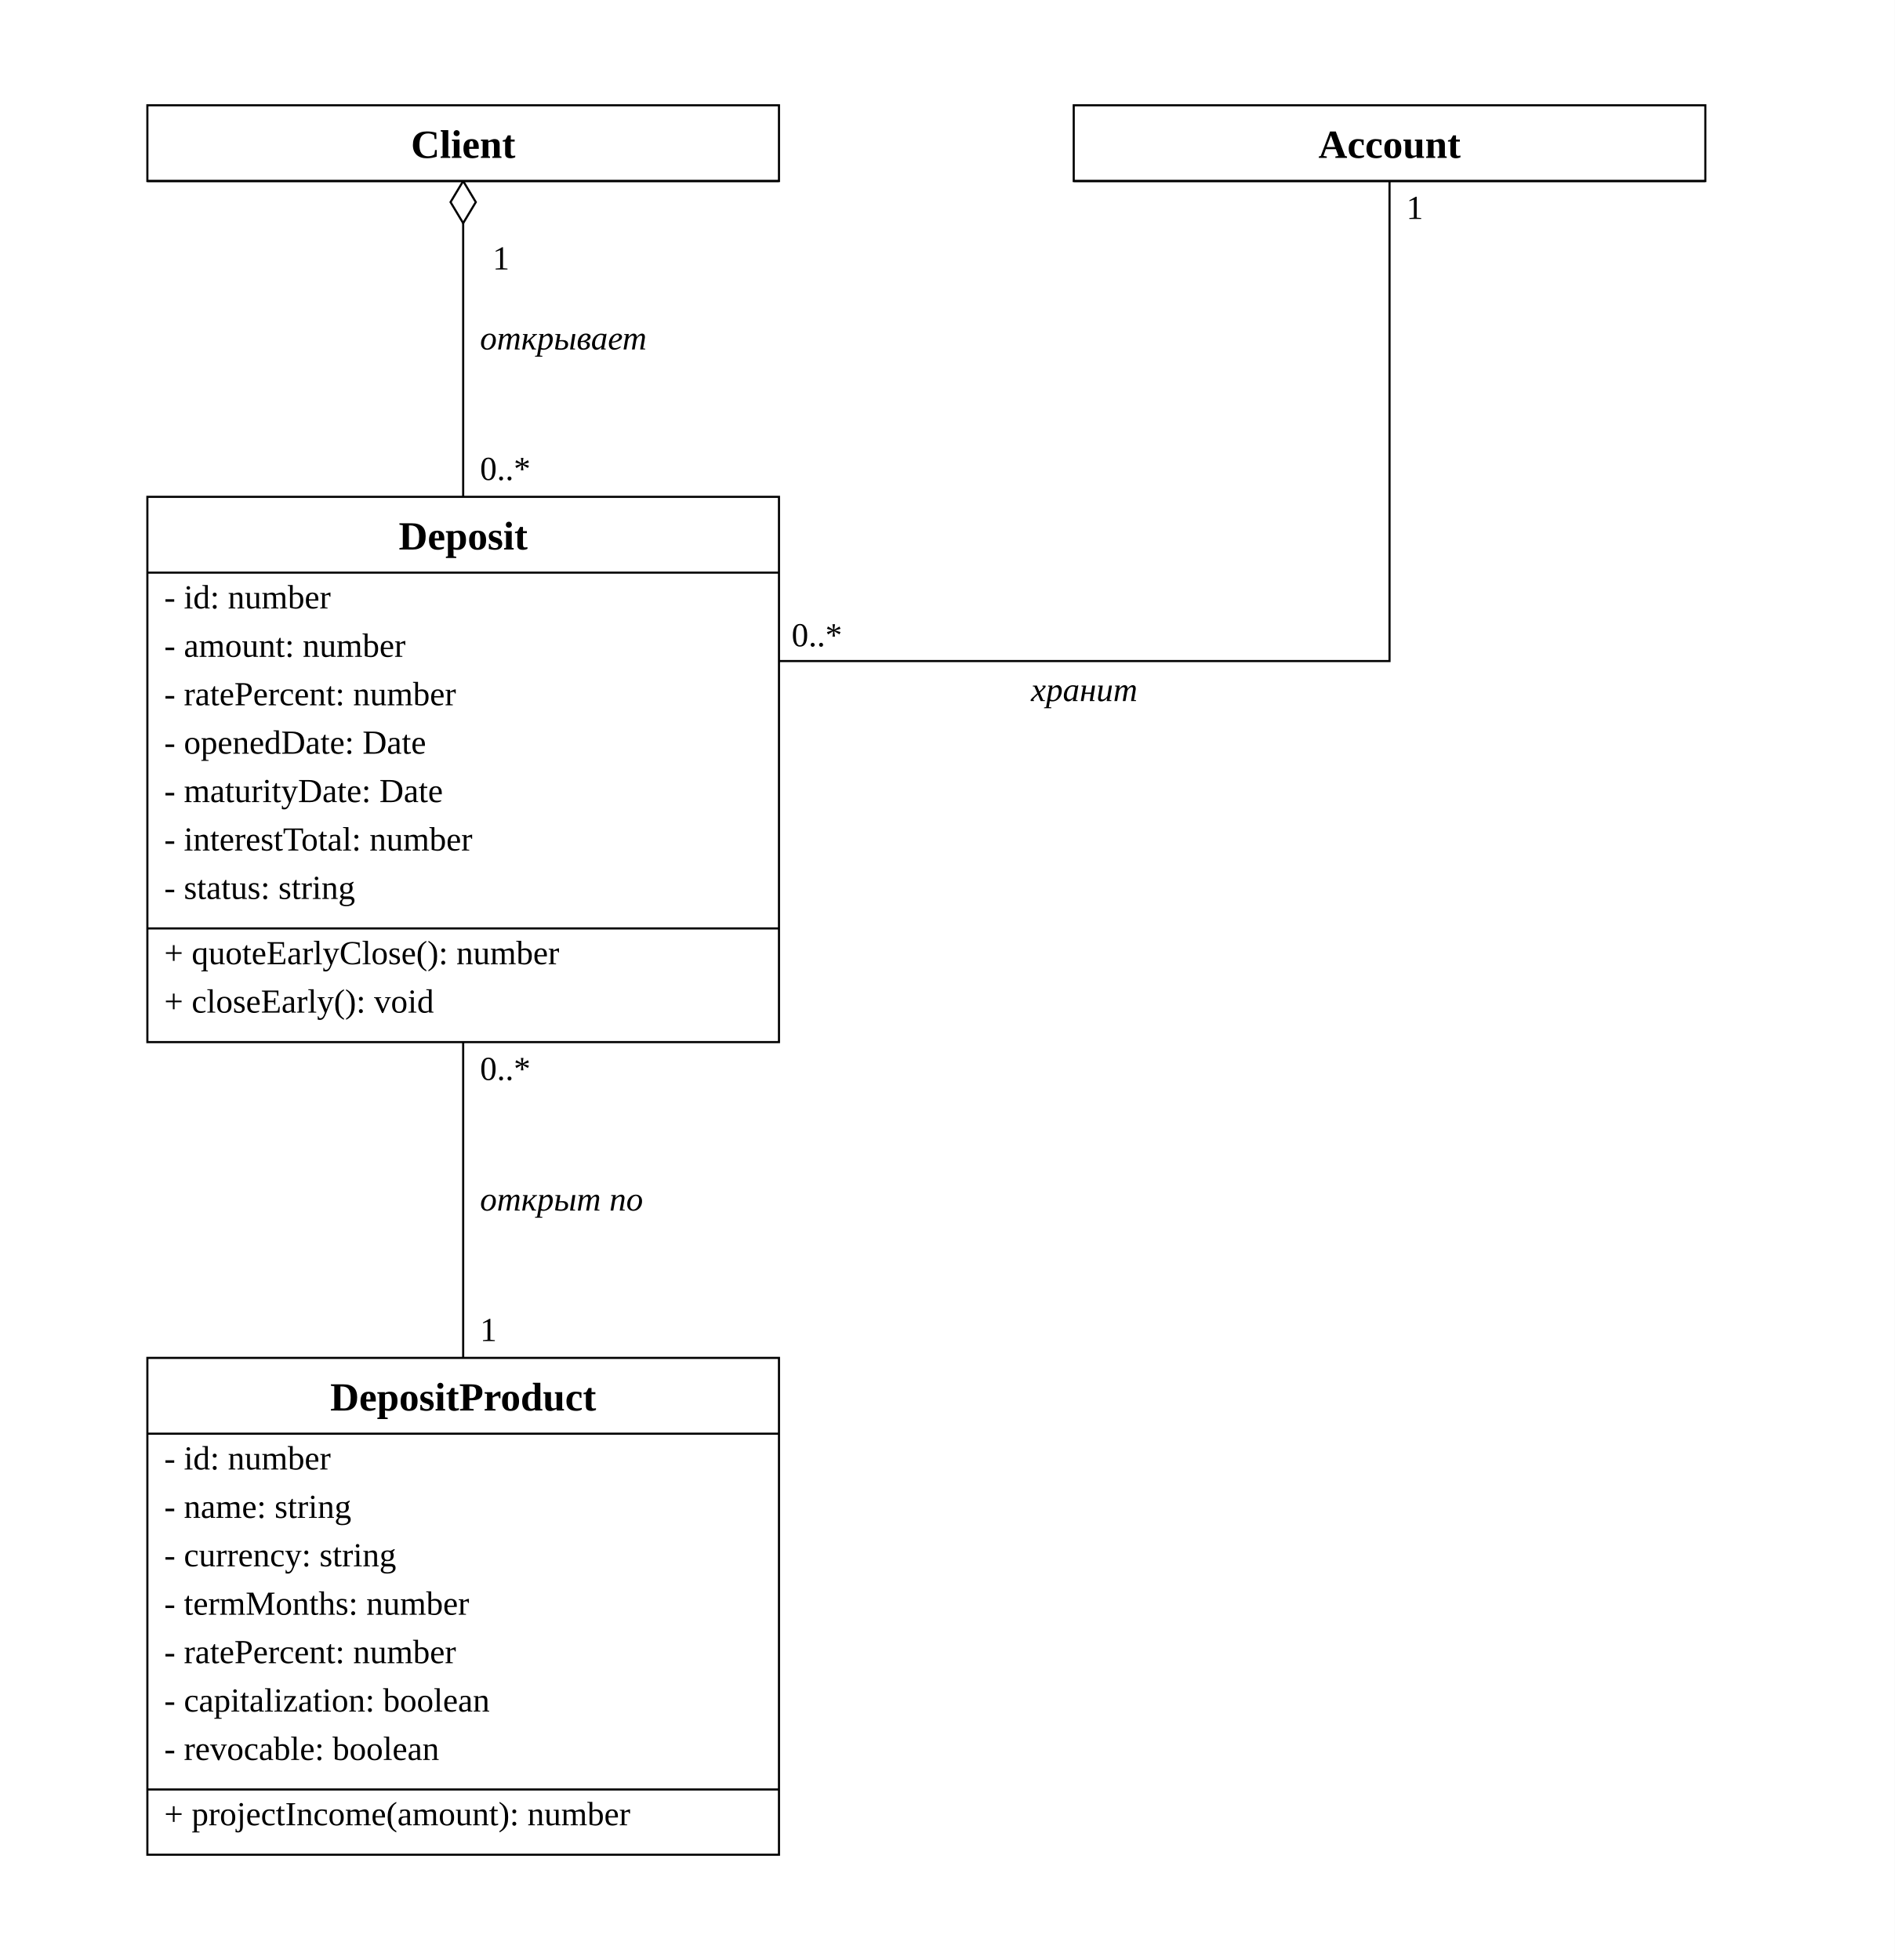
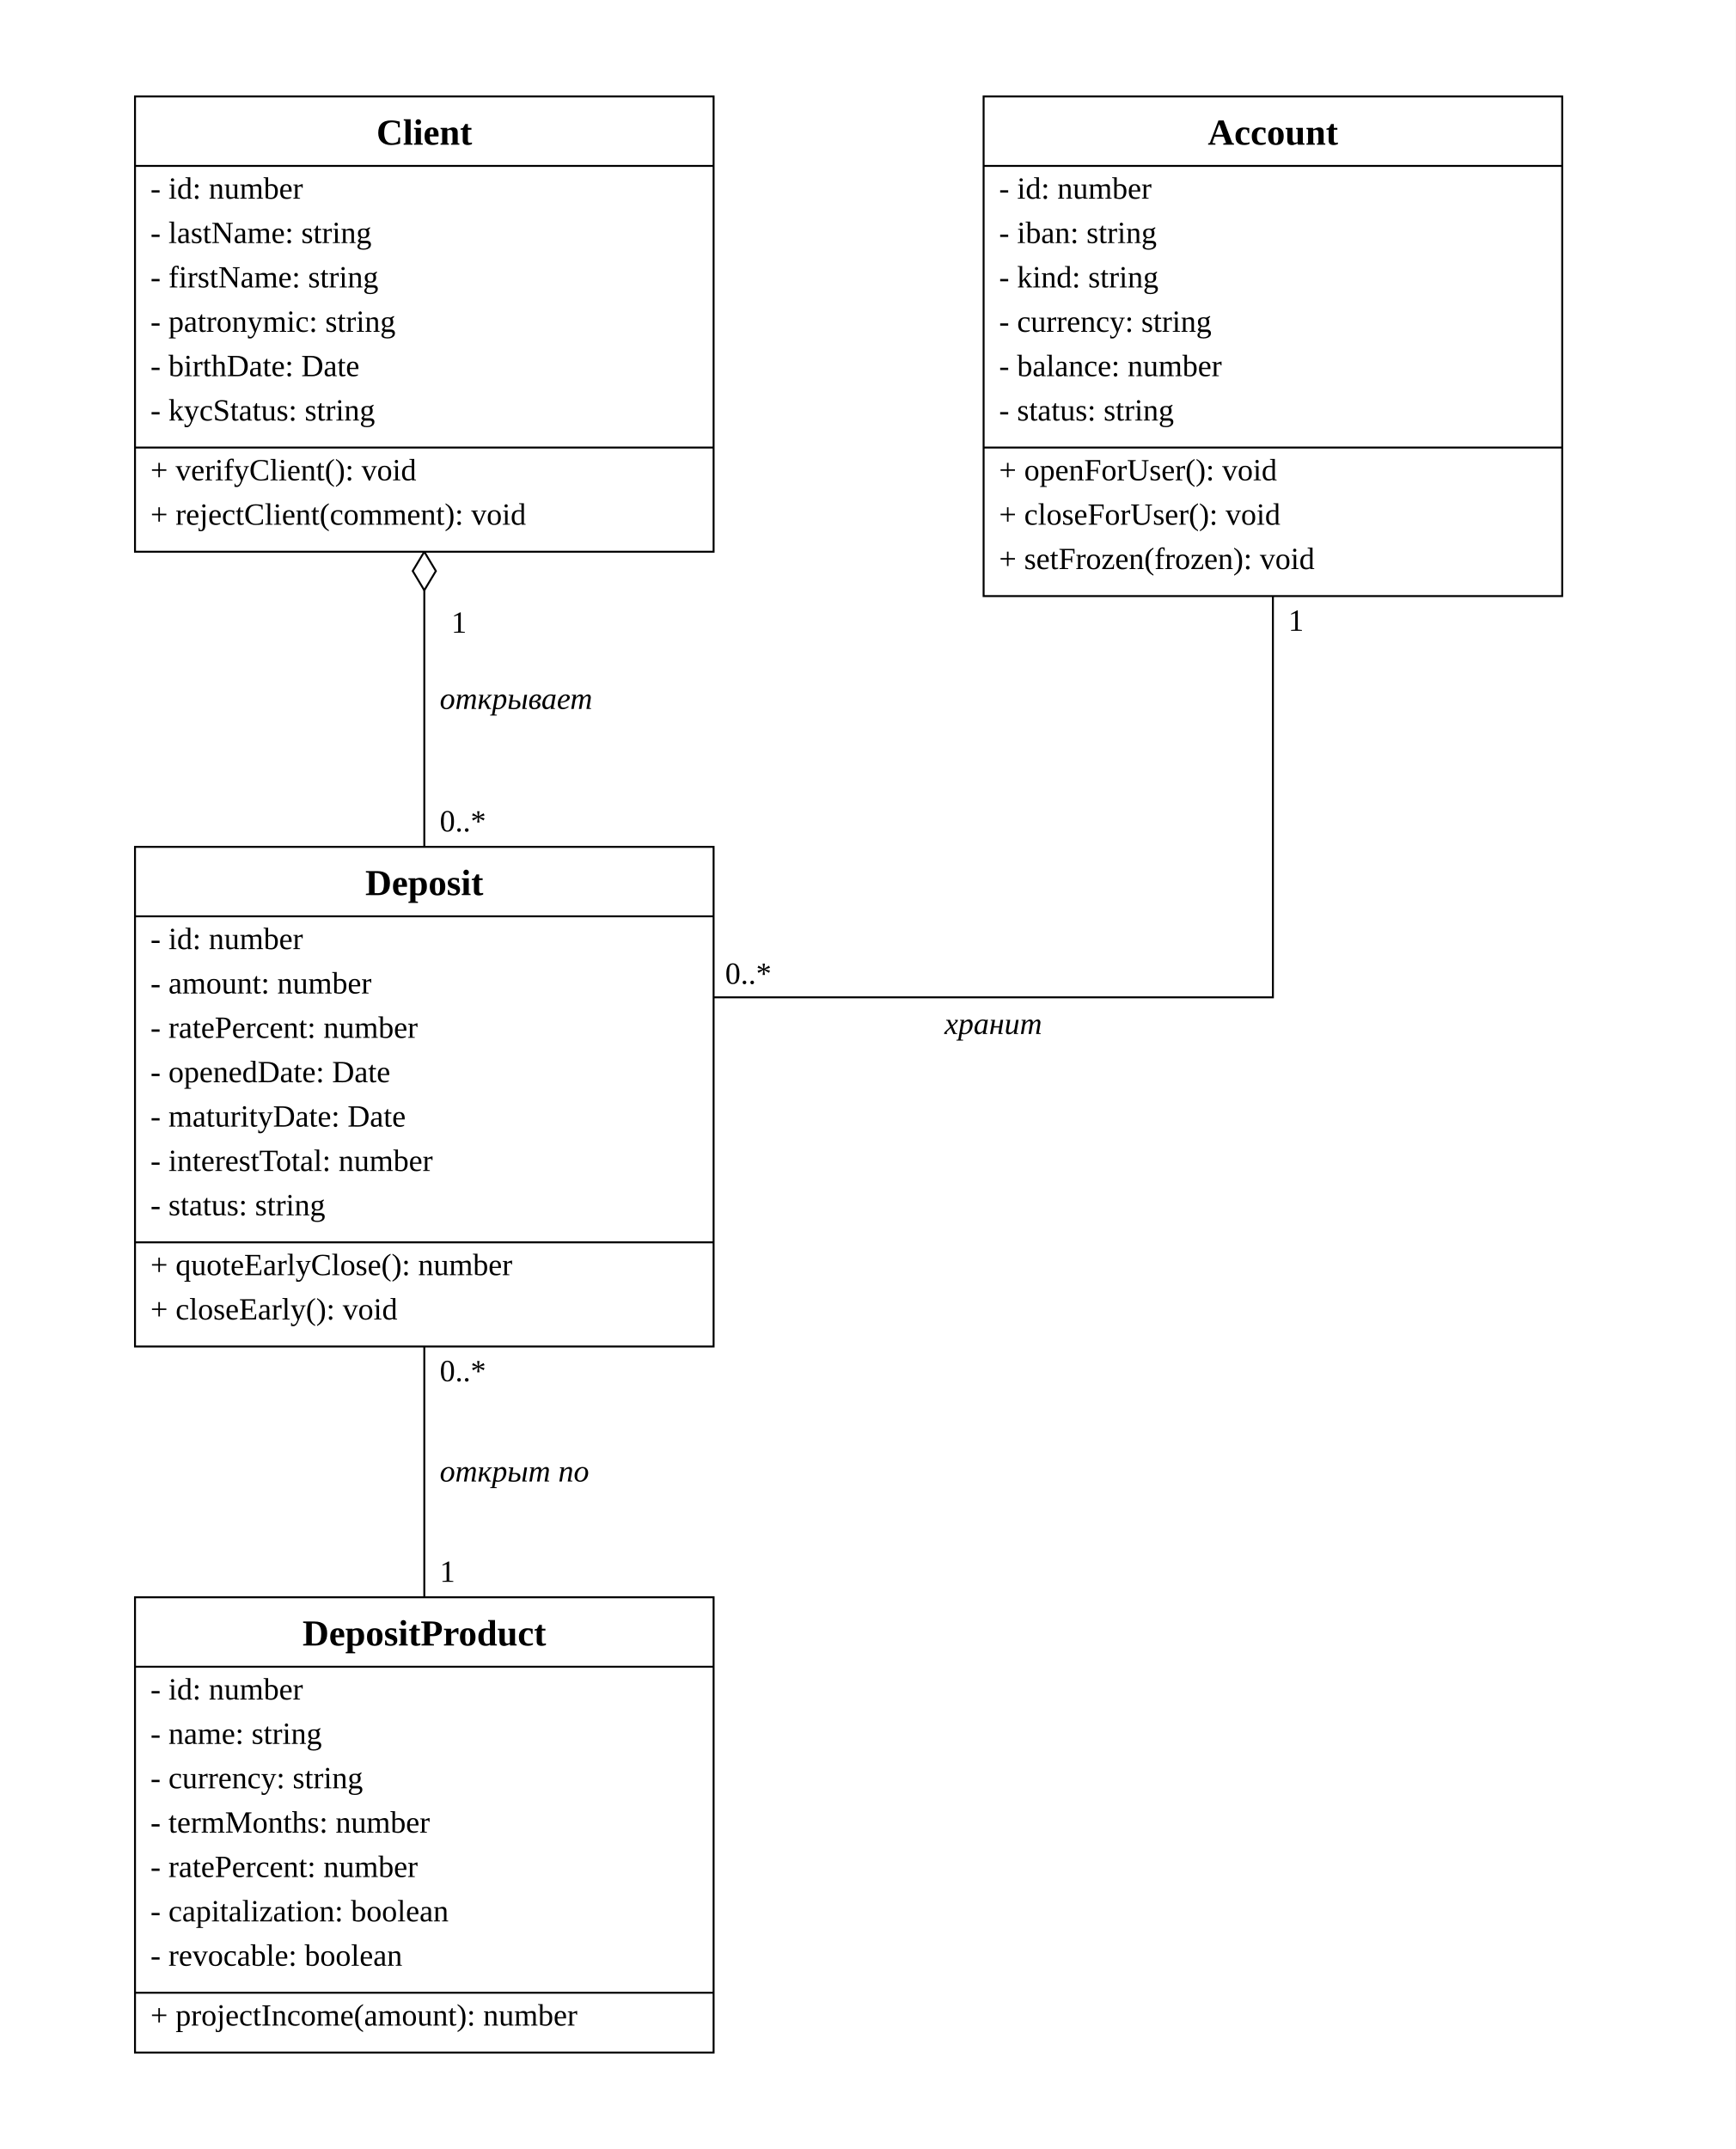
- <svg xmlns="http://www.w3.org/2000/svg" width="900" height="931" viewBox="0 0 900 931" font-family="Times New Roman, serif">
+ <svg xmlns="http://www.w3.org/2000/svg" width="900" height="1114" viewBox="0 0 900 1114" font-family="Times New Roman, serif">
  <rect width="100%" height="100%" fill="#ffffff" />
-   <path d="M220,86 L220,236" fill="none" stroke="#000" stroke-width="1" />
-   <polygon points="220,86 214,96 220,106 226,96" fill="#fff" stroke="#000" />
-   <rect x="225" y="150" width="74.6" height="22" fill="#fff" opacity="0.92" />
-   <text x="228" y="166" font-size="16" font-style="italic" text-anchor="start">открывает</text>
-   <text x="234" y="128" font-size="16" text-anchor="start">1</text>
-   <text x="228" y="228" font-size="16" text-anchor="start">0..*</text>
-   <path d="M660,86 L660,314 L370,314" fill="none" stroke="#000" stroke-width="1" />
-   <rect x="488.8" y="317" width="52.4" height="22" fill="#fff" opacity="0.92" />
-   <text x="515" y="333" font-size="16" font-style="italic" text-anchor="middle">хранит</text>
-   <text x="668" y="104" font-size="16" text-anchor="start">1</text>
-   <text x="376" y="307" font-size="16" text-anchor="start">0..*</text>
-   <path d="M220,495 L220,645" fill="none" stroke="#000" stroke-width="1" />
-   <rect x="225" y="559" width="74.6" height="22" fill="#fff" opacity="0.92" />
-   <text x="228" y="575" font-size="16" font-style="italic" text-anchor="start">открыт по</text>
-   <text x="228" y="513" font-size="16" text-anchor="start">0..*</text>
-   <text x="228" y="637" font-size="16" text-anchor="start">1</text>
-   <rect x="70" y="236" width="300" height="259" fill="#fff" stroke="#000" stroke-width="1" />
-   <text x="220" y="261" font-size="19" font-weight="bold" text-anchor="middle">Deposit</text>
-   <line x1="70" y1="272" x2="370" y2="272" stroke="#000" />
-   <text x="78" y="289" font-size="16">- id: number</text>
-   <text x="78" y="312" font-size="16">- amount: number</text>
-   <text x="78" y="335" font-size="16">- ratePercent: number</text>
-   <text x="78" y="358" font-size="16">- openedDate: Date</text>
-   <text x="78" y="381" font-size="16">- maturityDate: Date</text>
-   <text x="78" y="404" font-size="16">- interestTotal: number</text>
-   <text x="78" y="427" font-size="16">- status: string</text>
-   <line x1="70" y1="441" x2="370" y2="441" stroke="#000" />
-   <text x="78" y="458" font-size="16">+ quoteEarlyClose(): number</text>
-   <text x="78" y="481" font-size="16">+ closeEarly(): void</text>
-   <rect x="70" y="645" width="300" height="236" fill="#fff" stroke="#000" stroke-width="1" />
-   <text x="220" y="670" font-size="19" font-weight="bold" text-anchor="middle">DepositProduct</text>
-   <line x1="70" y1="681" x2="370" y2="681" stroke="#000" />
-   <text x="78" y="698" font-size="16">- id: number</text>
-   <text x="78" y="721" font-size="16">- name: string</text>
-   <text x="78" y="744" font-size="16">- currency: string</text>
-   <text x="78" y="767" font-size="16">- termMonths: number</text>
-   <text x="78" y="790" font-size="16">- ratePercent: number</text>
-   <text x="78" y="813" font-size="16">- capitalization: boolean</text>
-   <text x="78" y="836" font-size="16">- revocable: boolean</text>
-   <line x1="70" y1="850" x2="370" y2="850" stroke="#000" />
-   <text x="78" y="867" font-size="16">+ projectIncome(amount): number</text>
-   <rect x="70" y="50" width="300" height="36" fill="#fff" stroke="#000" stroke-width="1" />
+   <path d="M220,286 L220,439" fill="none" stroke="#000" stroke-width="1" />
+   <polygon points="220,286 214,296 220,306 226,296" fill="#fff" stroke="#000" />
+   <rect x="225" y="351.5" width="74.6" height="22" fill="#fff" opacity="0.92" />
+   <text x="228" y="367.5" font-size="16" font-style="italic" text-anchor="start">открывает</text>
+   <text x="234" y="328" font-size="16" text-anchor="start">1</text>
+   <text x="228" y="431" font-size="16" text-anchor="start">0..*</text>
+   <path d="M660,309 L660,517 L370,517" fill="none" stroke="#000" stroke-width="1" />
+   <rect x="488.8" y="520" width="52.4" height="22" fill="#fff" opacity="0.92" />
+   <text x="515" y="536" font-size="16" font-style="italic" text-anchor="middle">хранит</text>
+   <text x="668" y="327" font-size="16" text-anchor="start">1</text>
+   <text x="376" y="510" font-size="16" text-anchor="start">0..*</text>
+   <path d="M220,698 L220,828" fill="none" stroke="#000" stroke-width="1" />
+   <rect x="225" y="752" width="74.6" height="22" fill="#fff" opacity="0.92" />
+   <text x="228" y="768" font-size="16" font-style="italic" text-anchor="start">открыт по</text>
+   <text x="228" y="716" font-size="16" text-anchor="start">0..*</text>
+   <text x="228" y="820" font-size="16" text-anchor="start">1</text>
+   <rect x="70" y="50" width="300" height="236" fill="#fff" stroke="#000" stroke-width="1" />
  <text x="220" y="75" font-size="19" font-weight="bold" text-anchor="middle">Client</text>
  <line x1="70" y1="86" x2="370" y2="86" stroke="#000" />
-   <rect x="510" y="50" width="300" height="36" fill="#fff" stroke="#000" stroke-width="1" />
+   <text x="78" y="103" font-size="16">- id: number</text>
+   <text x="78" y="126" font-size="16">- lastName: string</text>
+   <text x="78" y="149" font-size="16">- firstName: string</text>
+   <text x="78" y="172" font-size="16">- patronymic: string</text>
+   <text x="78" y="195" font-size="16">- birthDate: Date</text>
+   <text x="78" y="218" font-size="16">- kycStatus: string</text>
+   <line x1="70" y1="232" x2="370" y2="232" stroke="#000" />
+   <text x="78" y="249" font-size="16">+ verifyClient(): void</text>
+   <text x="78" y="272" font-size="16">+ rejectClient(comment): void</text>
+   <rect x="510" y="50" width="300" height="259" fill="#fff" stroke="#000" stroke-width="1" />
  <text x="660" y="75" font-size="19" font-weight="bold" text-anchor="middle">Account</text>
  <line x1="510" y1="86" x2="810" y2="86" stroke="#000" />
+   <text x="518" y="103" font-size="16">- id: number</text>
+   <text x="518" y="126" font-size="16">- iban: string</text>
+   <text x="518" y="149" font-size="16">- kind: string</text>
+   <text x="518" y="172" font-size="16">- currency: string</text>
+   <text x="518" y="195" font-size="16">- balance: number</text>
+   <text x="518" y="218" font-size="16">- status: string</text>
+   <line x1="510" y1="232" x2="810" y2="232" stroke="#000" />
+   <text x="518" y="249" font-size="16">+ openForUser(): void</text>
+   <text x="518" y="272" font-size="16">+ closeForUser(): void</text>
+   <text x="518" y="295" font-size="16">+ setFrozen(frozen): void</text>
+   <rect x="70" y="439" width="300" height="259" fill="#fff" stroke="#000" stroke-width="1" />
+   <text x="220" y="464" font-size="19" font-weight="bold" text-anchor="middle">Deposit</text>
+   <line x1="70" y1="475" x2="370" y2="475" stroke="#000" />
+   <text x="78" y="492" font-size="16">- id: number</text>
+   <text x="78" y="515" font-size="16">- amount: number</text>
+   <text x="78" y="538" font-size="16">- ratePercent: number</text>
+   <text x="78" y="561" font-size="16">- openedDate: Date</text>
+   <text x="78" y="584" font-size="16">- maturityDate: Date</text>
+   <text x="78" y="607" font-size="16">- interestTotal: number</text>
+   <text x="78" y="630" font-size="16">- status: string</text>
+   <line x1="70" y1="644" x2="370" y2="644" stroke="#000" />
+   <text x="78" y="661" font-size="16">+ quoteEarlyClose(): number</text>
+   <text x="78" y="684" font-size="16">+ closeEarly(): void</text>
+   <rect x="70" y="828" width="300" height="236" fill="#fff" stroke="#000" stroke-width="1" />
+   <text x="220" y="853" font-size="19" font-weight="bold" text-anchor="middle">DepositProduct</text>
+   <line x1="70" y1="864" x2="370" y2="864" stroke="#000" />
+   <text x="78" y="881" font-size="16">- id: number</text>
+   <text x="78" y="904" font-size="16">- name: string</text>
+   <text x="78" y="927" font-size="16">- currency: string</text>
+   <text x="78" y="950" font-size="16">- termMonths: number</text>
+   <text x="78" y="973" font-size="16">- ratePercent: number</text>
+   <text x="78" y="996" font-size="16">- capitalization: boolean</text>
+   <text x="78" y="1019" font-size="16">- revocable: boolean</text>
+   <line x1="70" y1="1033" x2="370" y2="1033" stroke="#000" />
+   <text x="78" y="1050" font-size="16">+ projectIncome(amount): number</text>
</svg>
